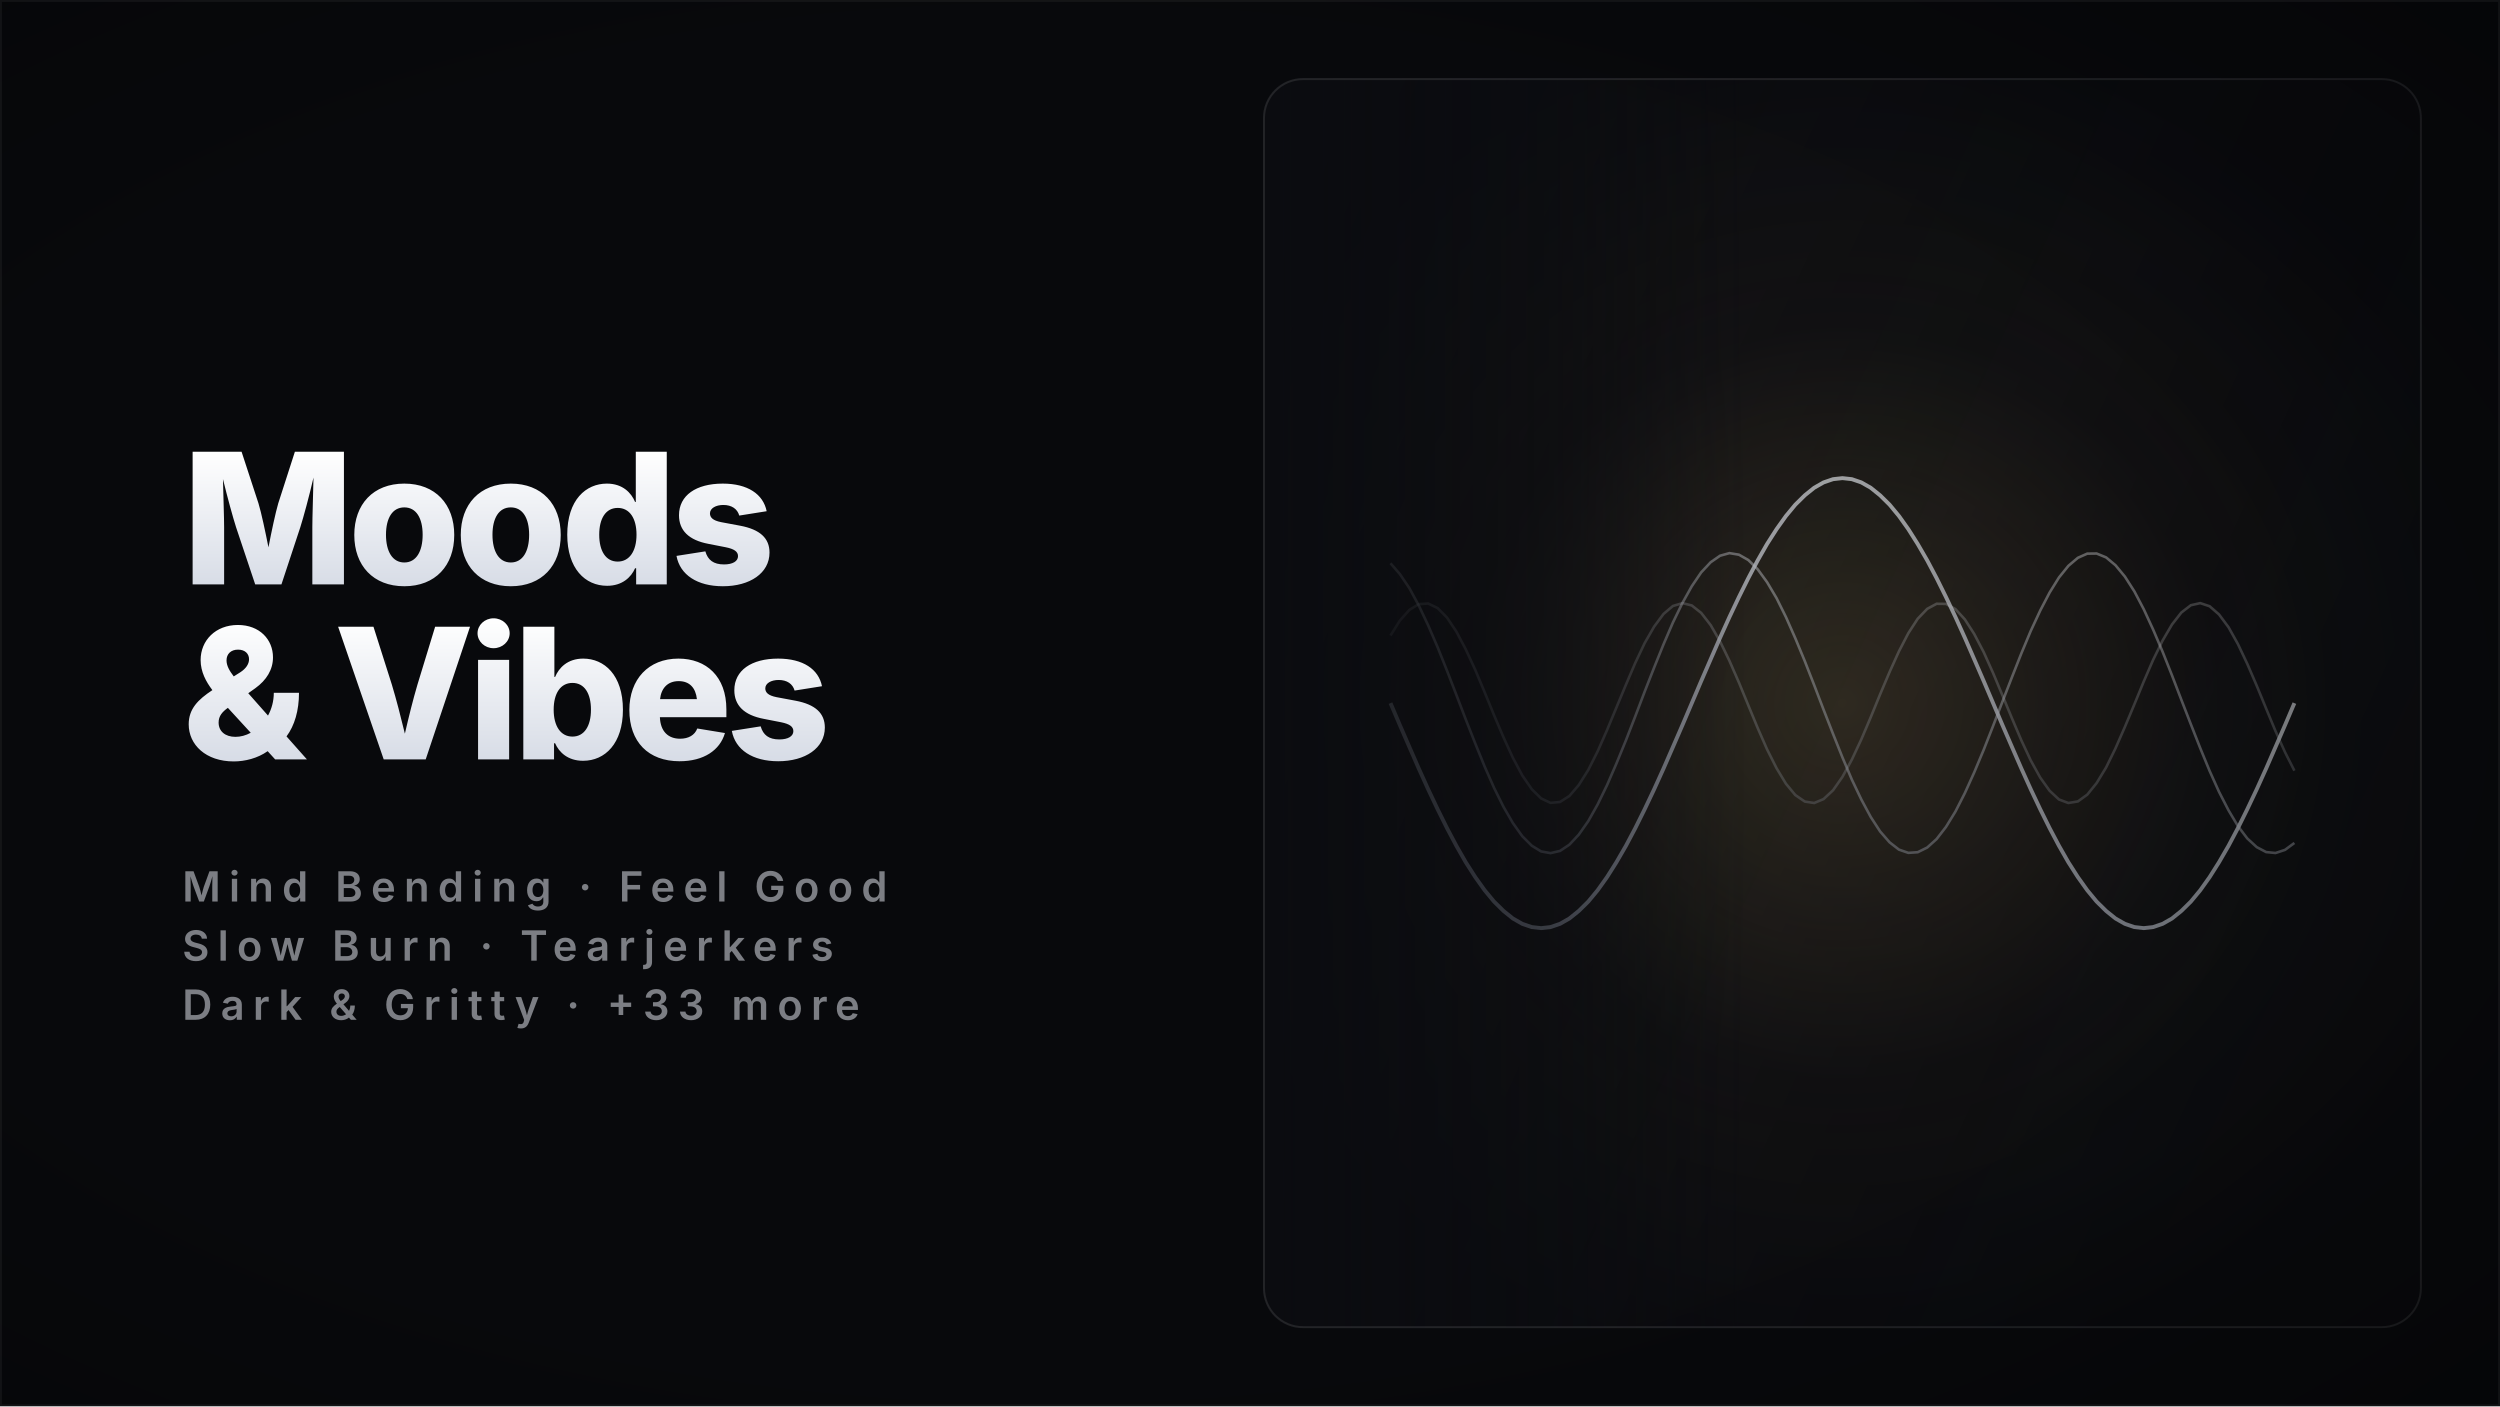
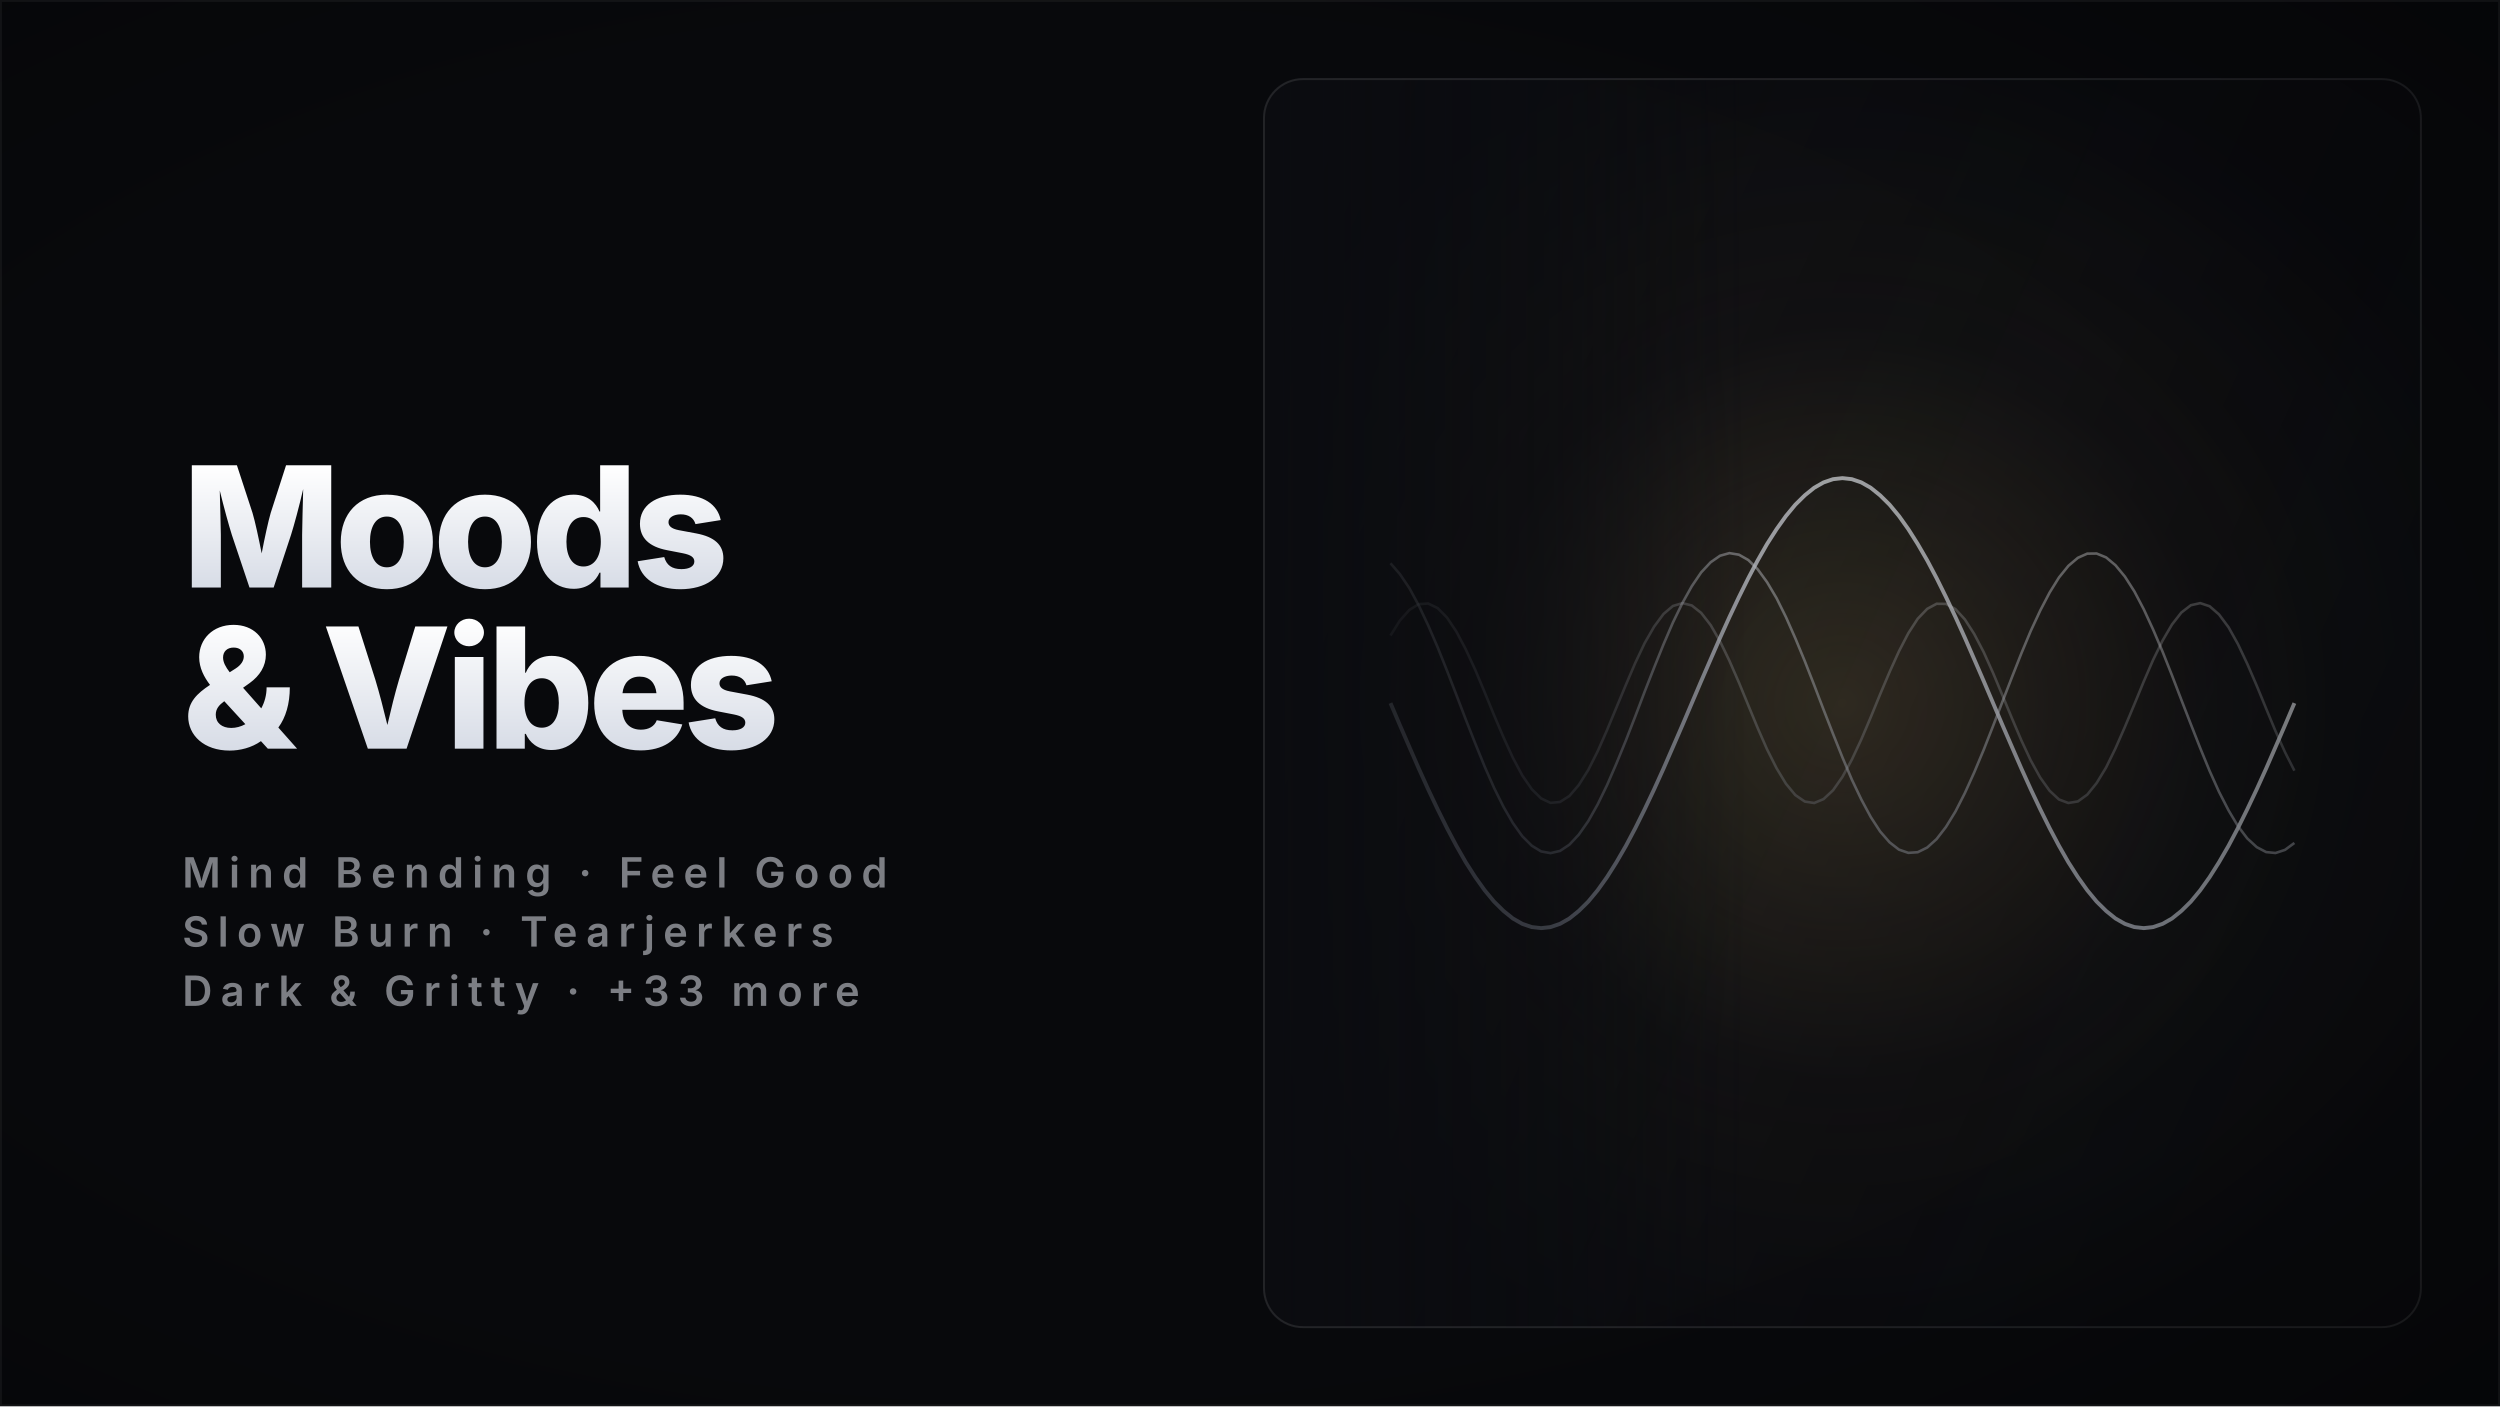
<svg xmlns="http://www.w3.org/2000/svg" width="1920" height="1080" viewBox="0 0 1920 1080" role="img" aria-label="Moods &amp; Vibes — shows collection cover" shape-rendering="geometricPrecision" text-rendering="geometricPrecision">
  <defs>
    <linearGradient id="titleFill" x1="0" y1="0" x2="0" y2="1">
      <stop offset="0" stop-color="#FFFFFF" />
      <stop offset="1" stop-color="#D7DCE6" />
    </linearGradient>
    <linearGradient id="feather" x1="0" y1="0" x2="1" y2="0">
      <stop offset="0" stop-color="#0B0C10" stop-opacity="1" />
      <stop offset="0.6" stop-color="#0B0C10" stop-opacity="0.55" />
      <stop offset="1" stop-color="#0B0C10" stop-opacity="0" />
    </linearGradient>
    <linearGradient id="panelShade" x1="0" y1="0" x2="1" y2="0.5">
      <stop offset="0" stop-color="rgba(6,7,10,0)" />
      <stop offset="1" stop-color="rgba(6,7,10,0.42)" />
    </linearGradient>
    <radialGradient id="vignette" cx="0.42" cy="0.5" r="0.85">
      <stop offset="0.55" stop-color="rgba(0,0,0,0)" />
      <stop offset="1" stop-color="rgba(0,0,0,0.45)" />
    </radialGradient>
    <clipPath id="cardClip">
      <rect x="970" y="60" width="890" height="960" rx="30" />
    </clipPath>
    <linearGradient id="ivoryS" x1="0" y1="0" x2="1" y2="1">
      <stop offset="0" stop-color="#FFFFFF" />
      <stop offset="1" stop-color="#9AA2B4" />
    </linearGradient>
    <radialGradient id="glow" cx="0.5" cy="0.5" r="0.5">
      <stop offset="0" stop-color="#C8A96A" stop-opacity="0.26" />
      <stop offset="0.55" stop-color="#C8A96A" stop-opacity="0.05" />
      <stop offset="1" stop-color="#C8A96A" stop-opacity="0" />
    </radialGradient>
    <linearGradient id="beamG" x1="0" y1="0" x2="0" y2="1">
      <stop offset="0" stop-color="#FFFFFF" stop-opacity="0.34" />
      <stop offset="1" stop-color="#FFFFFF" stop-opacity="0" />
    </linearGradient>
    <linearGradient id="barG" x1="0" y1="1" x2="0" y2="0">
      <stop offset="0" stop-color="#3A3F4D" />
      <stop offset="0.6" stop-color="#C9CEDB" />
      <stop offset="1" stop-color="#FFFFFF" />
    </linearGradient>
    <linearGradient id="colG" x1="0" y1="1" x2="0" y2="0">
      <stop offset="0" stop-color="#4A5060" stop-opacity="0.85" />
      <stop offset="1" stop-color="#E8ECF4" />
    </linearGradient>
    <radialGradient id="disc" cx="0.38" cy="0.34" r="0.75">
      <stop offset="0" stop-color="#FFFFFF" stop-opacity="0.9" />
      <stop offset="1" stop-color="#C8A96A" stop-opacity="0.12" />
    </radialGradient>
    <style>
      .glow { animation: glowPulse 11s ease-in-out infinite; }
      @keyframes glowPulse { 0%,100% { opacity: 0.68; } 50% { opacity: 1; } }
      @media (prefers-reduced-motion: reduce) { .glow { animation: none; } }
    </style>
  </defs>
  <rect x="0" y="0" width="1920" height="1080" fill="#08090C" />
  <rect x="970" y="60" width="890" height="960" rx="30" fill="#0B0C10" />
  <g clip-path="url(#cardClip)">
    <g transform="translate(2830 0) scale(-1 1)">
      <circle cx="1415" cy="540" r="528" fill="url(#glow)" class="glow" />
      <path d="M 1067.9 540 L 1075.1 556.9 L 1082.4 573.7 L 1089.6 590.2 L 1096.8 606.1 L 1104.1 621.5 L 1111.3 636 L 1118.5 649.6 L 1125.8 662.2 L 1133 673.6 L 1140.2 683.7 L 1147.4 692.4 L 1154.7 699.6 L 1161.9 705.4 L 1169.1 709.5 L 1176.4 712 L 1183.6 712.8 L 1190.8 712 L 1198.1 709.5 L 1205.3 705.4 L 1212.5 699.6 L 1219.8 692.4 L 1227 683.7 L 1234.2 673.6 L 1241.5 662.2 L 1248.7 649.6 L 1255.9 636 L 1263.1 621.5 L 1270.4 606.1 L 1277.6 590.2 L 1284.8 573.7 L 1292.1 556.9 L 1299.3 540 L 1306.5 523.1 L 1313.8 506.3 L 1321 489.8 L 1328.2 473.9 L 1335.5 458.5 L 1342.7 444 L 1349.9 430.4 L 1357.2 417.8 L 1364.4 406.4 L 1371.6 396.3 L 1378.8 387.6 L 1386.1 380.4 L 1393.3 374.6 L 1400.5 370.5 L 1407.8 368 L 1415 367.2 L 1422.2 368 L 1429.5 370.5 L 1436.7 374.6 L 1443.9 380.4 L 1451.2 387.6 L 1458.4 396.3 L 1465.6 406.4 L 1472.9 417.8 L 1480.1 430.4 L 1487.3 444 L 1494.5 458.5 L 1501.8 473.9 L 1509 489.8 L 1516.2 506.3 L 1523.5 523.1 L 1530.7 540 L 1537.9 556.9 L 1545.2 573.7 L 1552.4 590.2 L 1559.6 606.1 L 1566.9 621.5 L 1574.1 636 L 1581.3 649.6 L 1588.6 662.2 L 1595.8 673.6 L 1603 683.7 L 1610.2 692.4 L 1617.5 699.6 L 1624.7 705.4 L 1631.9 709.5 L 1639.2 712 L 1646.4 712.8 L 1653.6 712 L 1660.9 709.5 L 1668.1 705.4 L 1675.3 699.6 L 1682.6 692.4 L 1689.8 683.7 L 1697 673.6 L 1704.3 662.2 L 1711.5 649.6 L 1718.7 636 L 1725.9 621.5 L 1733.2 606.1 L 1740.4 590.2 L 1747.6 573.7 L 1754.9 556.9 L 1762.1 540" fill="none" stroke="url(#ivoryS)" stroke-width="3" opacity="0.85" />
      <path d="M 1067.9 647.4 L 1075.1 652.7 L 1082.4 655.1 L 1089.6 654.4 L 1096.8 650.6 L 1104.1 643.9 L 1111.3 634.4 L 1118.5 622.3 L 1125.8 608.1 L 1133 592.1 L 1140.2 574.6 L 1147.4 556.3 L 1154.7 537.5 L 1161.9 518.7 L 1169.1 500.6 L 1176.4 483.5 L 1183.6 467.9 L 1190.8 454.2 L 1198.1 442.8 L 1205.3 434.1 L 1212.5 428.1 L 1219.8 425.1 L 1227 425.2 L 1234.2 428.4 L 1241.5 434.6 L 1248.7 443.5 L 1255.9 455.1 L 1263.1 468.9 L 1270.4 484.6 L 1277.6 501.8 L 1284.8 520 L 1292.1 538.8 L 1299.3 557.5 L 1306.5 575.8 L 1313.8 593.2 L 1321 609.1 L 1328.2 623.2 L 1335.5 635.1 L 1342.7 644.4 L 1349.9 650.9 L 1357.2 654.5 L 1364.4 655 L 1371.6 652.5 L 1378.8 646.9 L 1386.1 638.5 L 1393.3 627.4 L 1400.5 614 L 1407.8 598.7 L 1415 581.7 L 1422.2 563.7 L 1429.5 545 L 1436.7 526.2 L 1443.9 507.8 L 1451.2 490.2 L 1458.4 473.9 L 1465.6 459.4 L 1472.9 447.1 L 1480.1 437.2 L 1487.3 430.1 L 1494.5 426 L 1501.8 424.8 L 1509 426.8 L 1516.2 431.8 L 1523.5 439.6 L 1530.7 450.2 L 1537.9 463.1 L 1545.2 478.1 L 1552.4 494.8 L 1559.6 512.6 L 1566.9 531.2 L 1574.1 550.1 L 1581.3 568.6 L 1588.6 586.4 L 1595.8 603 L 1603 617.8 L 1610.2 630.6 L 1617.5 641 L 1624.7 648.7 L 1631.9 653.5 L 1639.2 655.2 L 1646.4 653.9 L 1653.6 649.5 L 1660.9 642.2 L 1668.1 632.1 L 1675.3 619.7 L 1682.6 605 L 1689.8 588.7 L 1697 571 L 1704.3 552.5 L 1711.5 533.7 L 1718.7 515.1 L 1725.9 497.1 L 1733.2 480.2 L 1740.4 465 L 1747.6 451.7 L 1754.9 440.9 L 1762.1 432.6" fill="none" stroke="url(#ivoryS)" stroke-width="2" opacity="0.5" />
      <path d="M 1067.9 591.9 L 1075.1 577.7 L 1082.4 561.5 L 1089.6 544.2 L 1096.8 526.7 L 1104.1 509.8 L 1111.3 494.6 L 1118.5 481.7 L 1125.8 471.9 L 1133 465.6 L 1140.2 463.2 L 1147.4 464.8 L 1154.7 470.4 L 1161.9 479.6 L 1169.1 491.9 L 1176.4 506.8 L 1183.6 523.4 L 1190.8 540.9 L 1198.1 558.3 L 1205.3 574.7 L 1212.5 589.4 L 1219.8 601.4 L 1227 610.3 L 1234.2 615.5 L 1241.5 616.7 L 1248.7 614 L 1255.9 607.3 L 1263.1 597.2 L 1270.4 584 L 1277.6 568.6 L 1284.8 551.7 L 1292.1 534.1 L 1299.3 516.9 L 1306.5 500.9 L 1313.8 486.9 L 1321 475.7 L 1328.2 467.8 L 1335.5 463.8 L 1342.7 463.7 L 1349.9 467.6 L 1357.2 475.2 L 1364.4 486.3 L 1371.6 500.2 L 1378.8 516.1 L 1386.1 533.3 L 1393.3 550.9 L 1400.5 567.8 L 1407.8 583.4 L 1415 596.6 L 1422.2 606.9 L 1429.5 613.7 L 1436.7 616.7 L 1443.9 615.6 L 1451.2 610.6 L 1458.4 601.9 L 1465.6 590 L 1472.9 575.5 L 1480.1 559.1 L 1487.3 541.7 L 1494.5 524.2 L 1501.8 507.5 L 1509 492.6 L 1516.2 480.1 L 1523.5 470.7 L 1530.7 465 L 1537.9 463.2 L 1545.2 465.4 L 1552.4 471.5 L 1559.6 481.2 L 1566.9 493.9 L 1574.1 509.1 L 1581.3 525.9 L 1588.6 543.4 L 1595.8 560.7 L 1603 577 L 1610.2 591.3 L 1617.5 602.9 L 1624.7 611.3 L 1631.9 615.9 L 1639.2 616.6 L 1646.4 613.2 L 1653.6 606.1 L 1660.9 595.5 L 1668.1 582 L 1675.3 566.3 L 1682.6 549.2 L 1689.8 531.6 L 1697 514.5 L 1704.3 498.7 L 1711.5 485.1 L 1718.7 474.3 L 1725.9 467 L 1733.2 463.5 L 1740.4 464 L 1747.6 468.4 L 1754.9 476.6 L 1762.1 488.1" fill="none" stroke="url(#ivoryS)" stroke-width="2" opacity="0.3" />
    </g>
    <rect x="970" y="60" width="890" height="960" fill="url(#panelShade)" />
    <rect x="970" y="60" width="373.8" height="960" fill="url(#feather)" />
  </g>
  <rect x="970.75" y="60.75" width="888.5" height="958.5" rx="30" fill="none" stroke="rgba(255,255,255,0.10)" stroke-width="1.5" />
  <rect x="0" y="0" width="1920" height="1080" fill="url(#vignette)" />
  <g>
-     <text x="140" y="448.8" font-family="Inter" font-size="140" font-weight="800" letter-spacing="-4.90" fill="url(#titleFill)">Moods</text>
-     <text x="140" y="583.2" font-family="Inter" font-size="140" font-weight="800" letter-spacing="-4.90" fill="url(#titleFill)">&amp; Vibes</text>
-     <text x="140" y="692.4" font-family="Inter" font-size="32" font-weight="600" letter-spacing="6.40" fill="rgba(231,235,243,0.52)">Mind Bending  ·  Feel Good</text>
-     <text x="140" y="737.8" font-family="Inter" font-size="32" font-weight="600" letter-spacing="6.40" fill="rgba(231,235,243,0.52)">Slow Burn  ·  Tearjerkers</text>
-     <text x="140" y="783.2" font-family="Inter" font-size="32" font-weight="600" letter-spacing="6.40" fill="rgba(231,235,243,0.52)">Dark &amp; Gritty  ·  +33 more</text>
+     <text x="140" y="451.2" font-family="Inter" font-size="129" font-weight="800" letter-spacing="-4.52" fill="url(#titleFill)">Moods</text>
+     <text x="140" y="575" font-family="Inter" font-size="129" font-weight="800" letter-spacing="-4.52" fill="url(#titleFill)">&amp; Vibes</text>
+     <text x="140" y="681.6" font-family="Inter" font-size="32" font-weight="600" letter-spacing="6.40" fill="rgba(231,235,243,0.52)">Mind Bending  ·  Feel Good</text>
+     <text x="140" y="727" font-family="Inter" font-size="32" font-weight="600" letter-spacing="6.40" fill="rgba(231,235,243,0.52)">Slow Burn  ·  Tearjerkers</text>
+     <text x="140" y="772.5" font-family="Inter" font-size="32" font-weight="600" letter-spacing="6.40" fill="rgba(231,235,243,0.52)">Dark &amp; Gritty  ·  +33 more</text>
  </g>
  <rect x="0.75" y="0.75" width="1918.5" height="1078.5" fill="none" stroke="rgba(255,255,255,0.05)" stroke-width="1.5" />
</svg>
